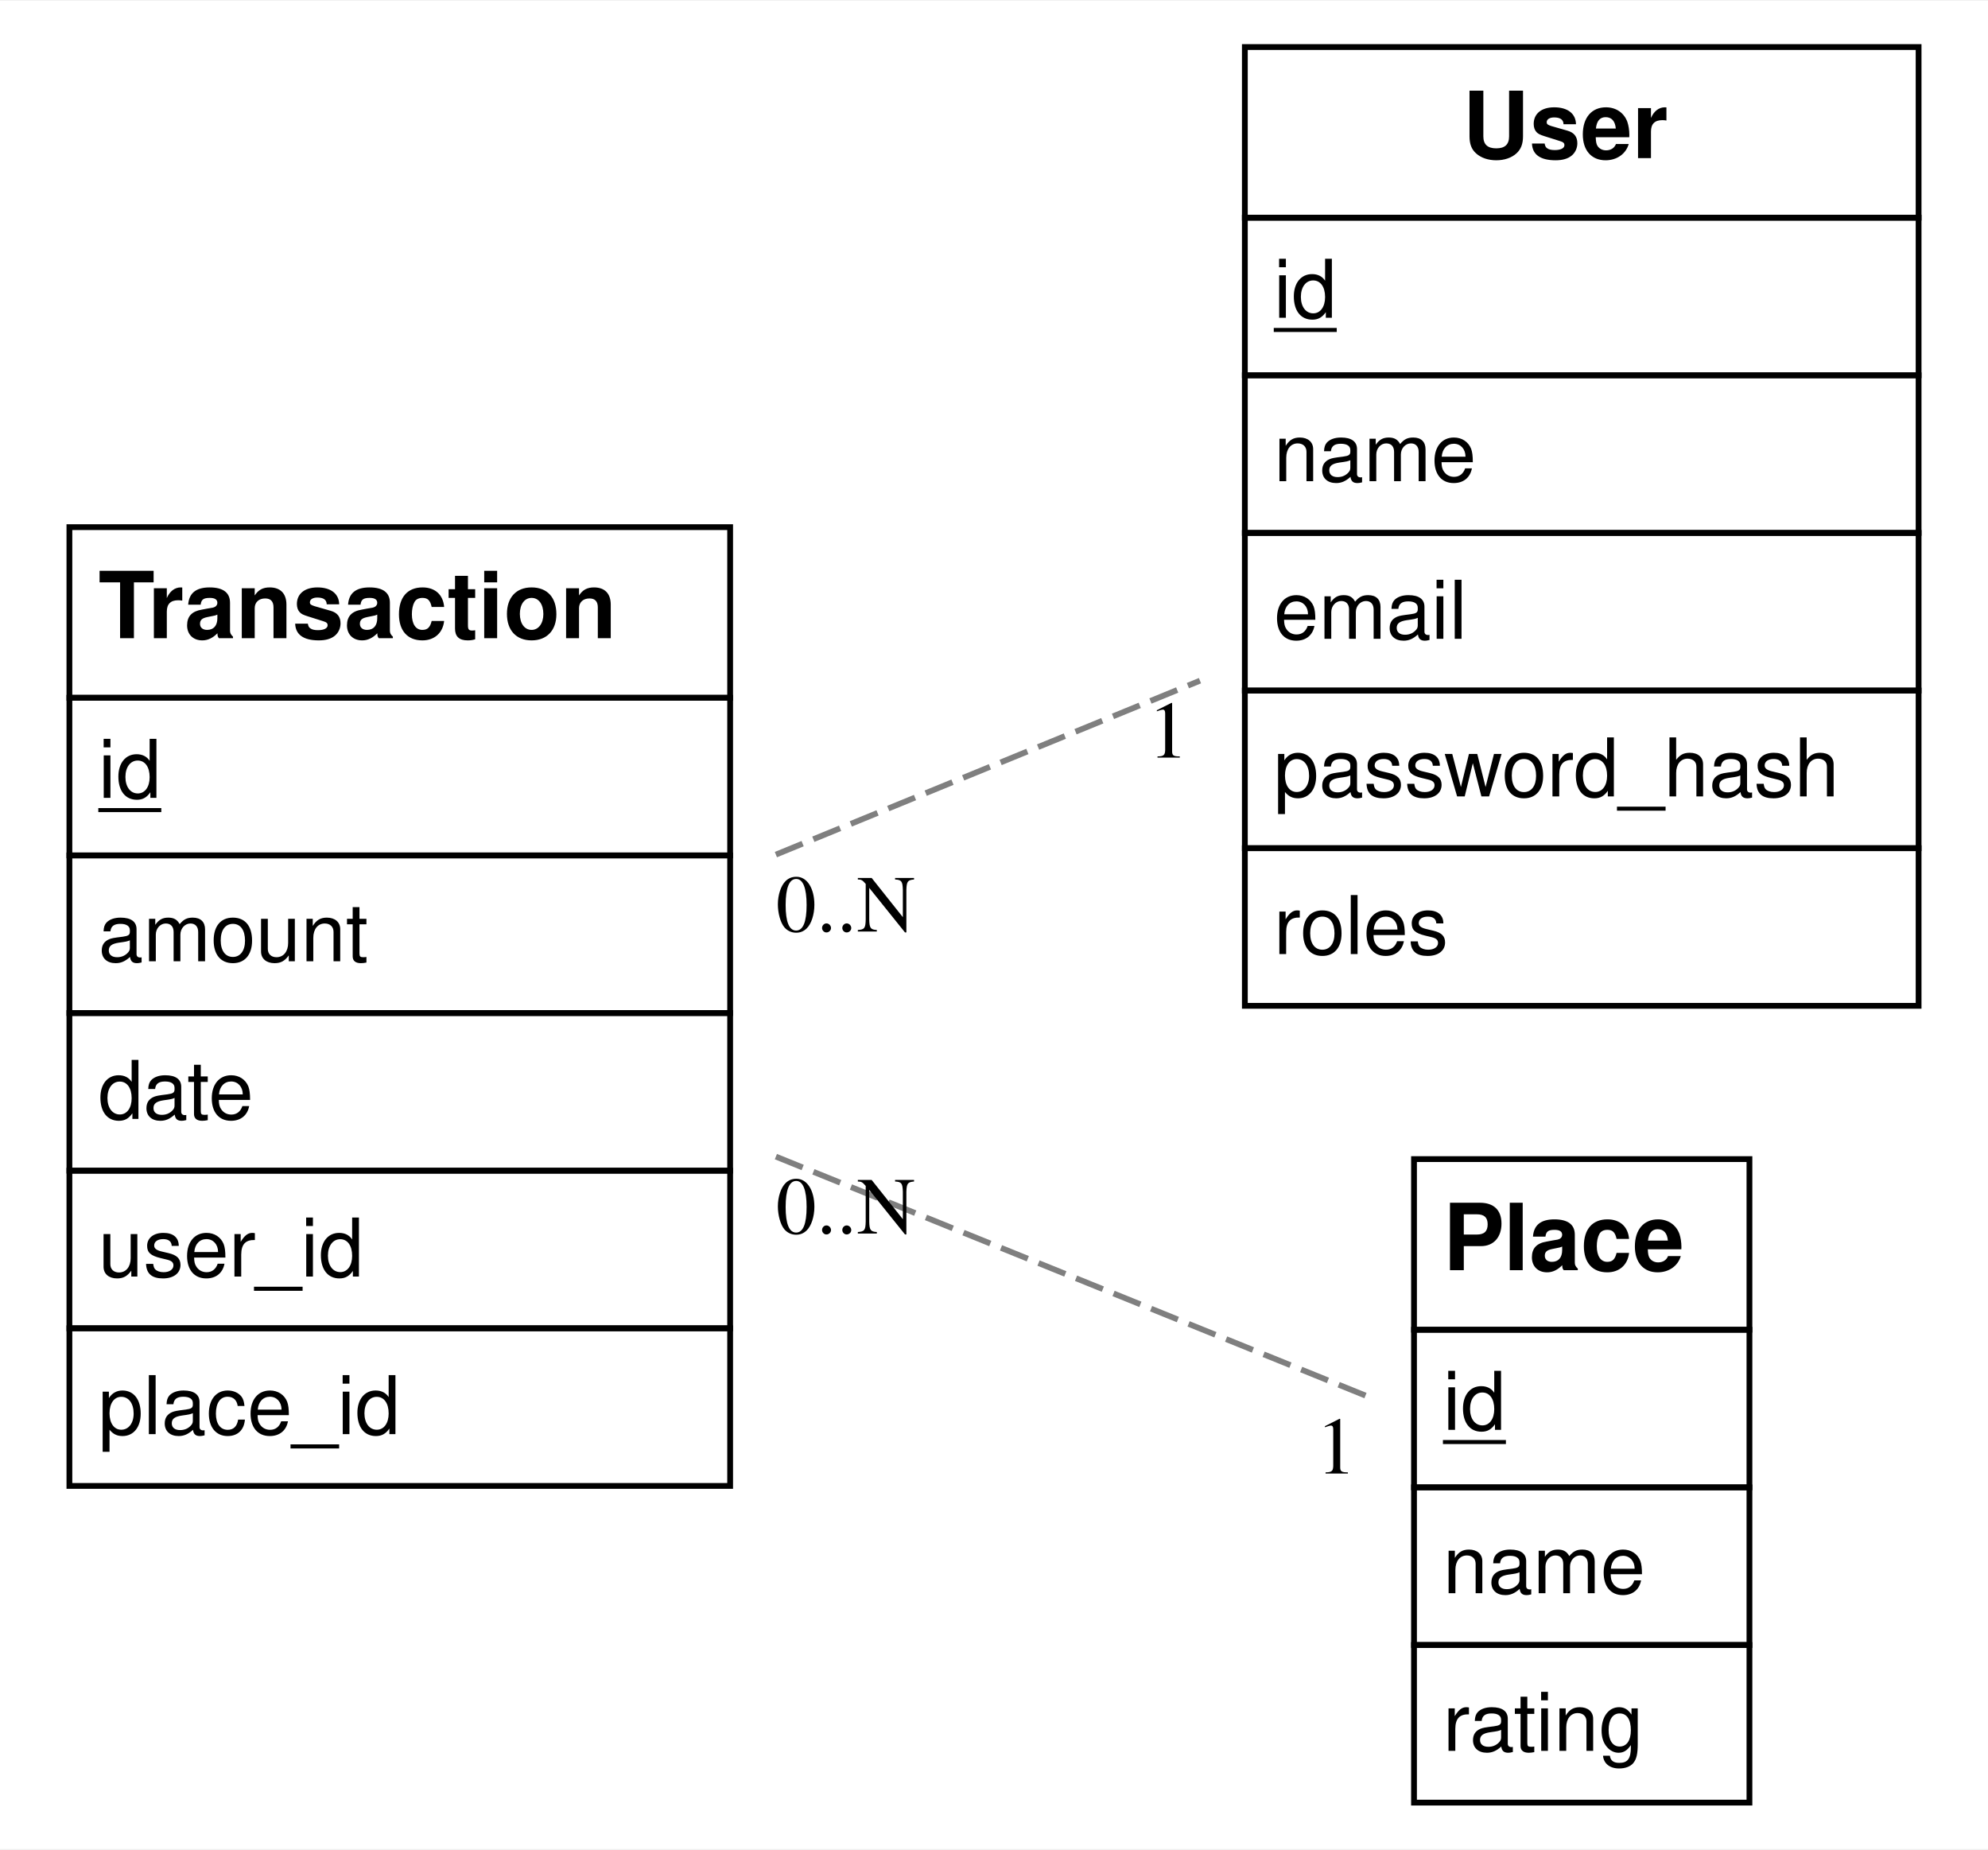
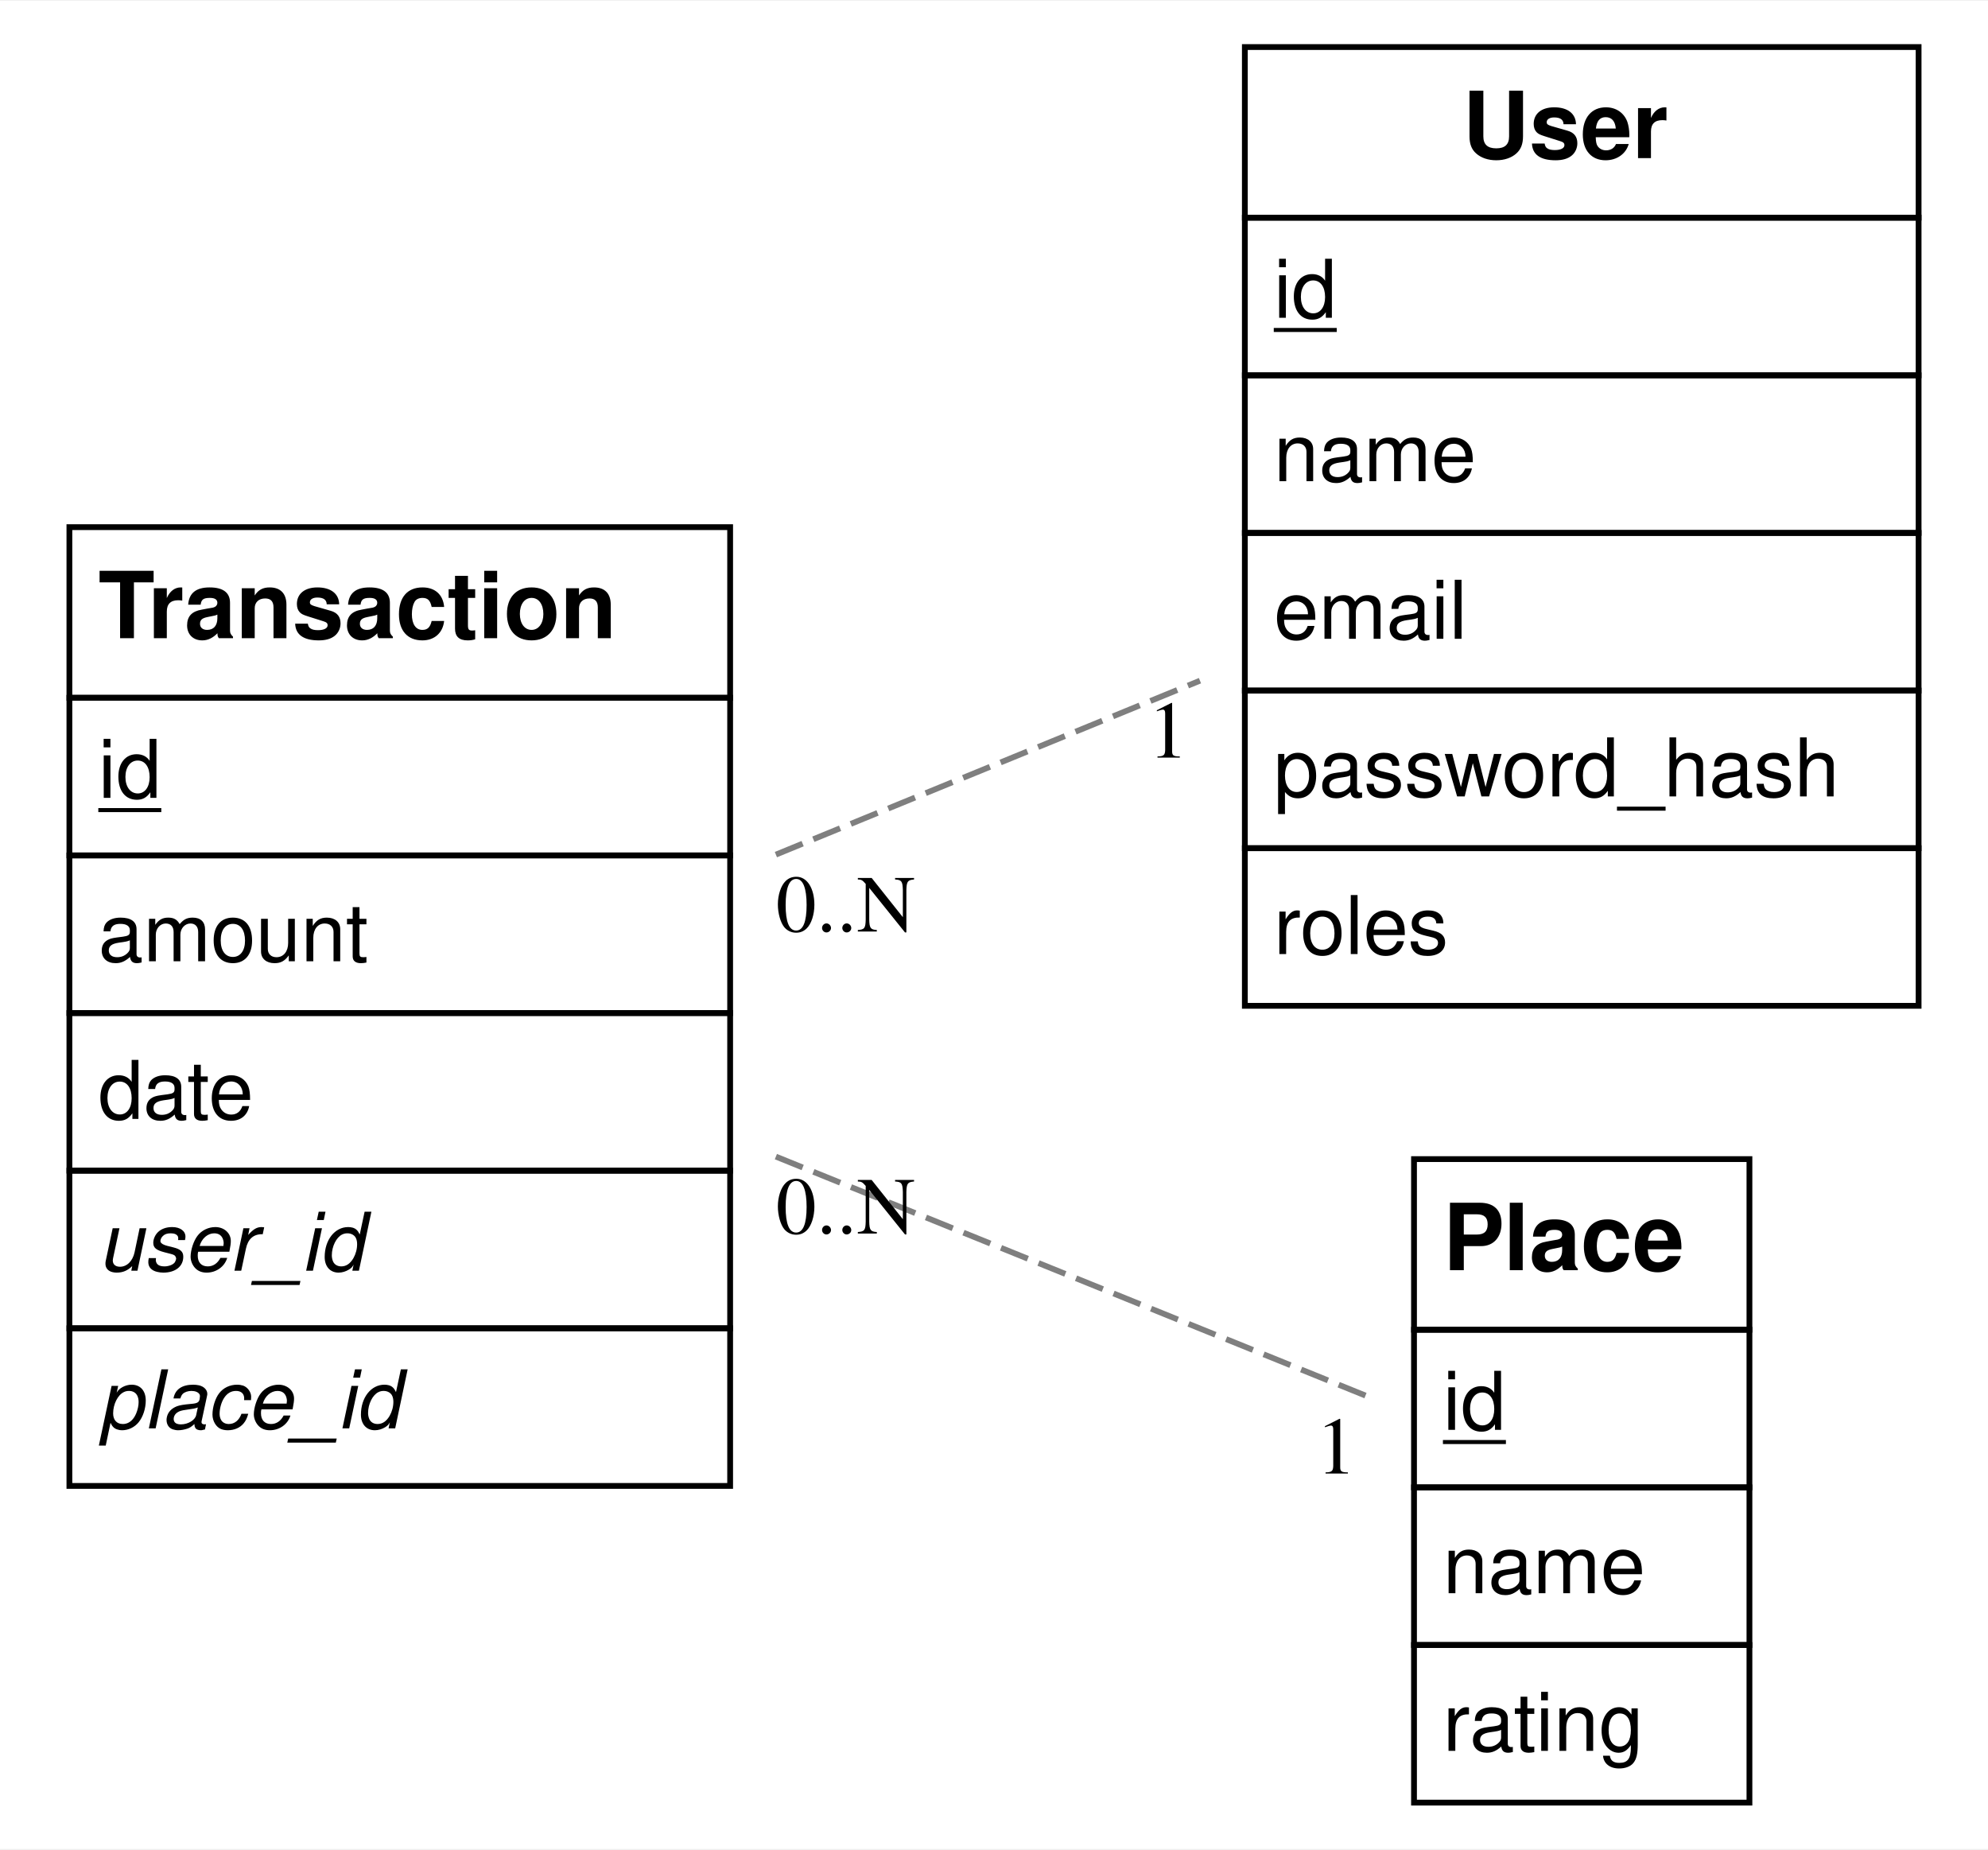
<svg xmlns="http://www.w3.org/2000/svg" width="344pt" height="320pt" viewBox="0.00 0.00 343.75 319.50">
  <g id="graph0" class="graph" transform="scale(1 1) rotate(0) translate(4 315.5)">
    <polygon fill="white" stroke="none" points="-4,4 -4,-315.5 339.75,-315.5 339.75,4 -4,4" />
    <g id="node1" class="node">
      <polygon fill="none" stroke="black" points="211.25,-278 211.25,-307.5 327.75,-307.5 327.75,-278 211.25,-278" />
      <text text-anchor="start" x="248.88" y="-288.3" font-family="Helvetica,sans-Serif" font-weight="bold" font-size="16.00">User</text>
      <polygon fill="none" stroke="black" points="211.25,-250.75 211.25,-278 327.75,-278 327.75,-250.75 211.25,-250.75" />
      <text text-anchor="start" x="216.25" y="-260.7" font-family="Helvetica,sans-Serif" text-decoration="underline" font-size="14.00">id</text>
      <polygon fill="none" stroke="black" points="211.25,-223.5 211.25,-250.75 327.75,-250.75 327.75,-223.5 211.25,-223.5" />
      <text text-anchor="start" x="216.25" y="-232.45" font-family="Helvetica,sans-Serif" font-size="14.00">name</text>
      <polygon fill="none" stroke="black" points="211.25,-196.25 211.25,-223.5 327.75,-223.5 327.75,-196.25 211.25,-196.25" />
      <text text-anchor="start" x="216.25" y="-205.2" font-family="Helvetica,sans-Serif" font-size="14.00">email</text>
      <polygon fill="none" stroke="black" points="211.25,-169 211.25,-196.25 327.75,-196.25 327.75,-169 211.25,-169" />
      <text text-anchor="start" x="216.25" y="-177.95" font-family="Helvetica,sans-Serif" font-size="14.00">password_hash</text>
      <polygon fill="none" stroke="black" points="211.25,-141.75 211.25,-169 327.75,-169 327.75,-141.75 211.25,-141.75" />
      <text text-anchor="start" x="216.25" y="-150.7" font-family="Helvetica,sans-Serif" font-size="14.00">roles</text>
    </g>
    <g id="node2" class="node">
+       <polygon fill="none" stroke="black" points="8,-195 8,-224.5 122.25,-224.5 122.25,-195 8,-195" />
+       <text text-anchor="start" x="13" y="-205.3" font-family="Helvetica,sans-Serif" font-weight="bold" font-size="16.00">Transaction</text>
+       <polygon fill="none" stroke="black" points="8,-167.75 8,-195 122.25,-195 122.25,-167.75 8,-167.75" />
+       <text text-anchor="start" x="13" y="-177.7" font-family="Helvetica,sans-Serif" text-decoration="underline" font-size="14.00">id</text>
+       <polygon fill="none" stroke="black" points="8,-140.5 8,-167.75 122.25,-167.75 122.25,-140.5 8,-140.5" />
+       <text text-anchor="start" x="13" y="-149.45" font-family="Helvetica,sans-Serif" font-size="14.00">amount</text>
+       <polygon fill="none" stroke="black" points="8,-113.25 8,-140.5 122.25,-140.5 122.25,-113.25 8,-113.25" />
+       <text text-anchor="start" x="13" y="-122.2" font-family="Helvetica,sans-Serif" font-size="14.00">date</text>
+       <polygon fill="none" stroke="black" points="8,-86 8,-113.25 122.25,-113.25 122.25,-86 8,-86" />
+       <text text-anchor="start" x="13" y="-95.95" font-family="Helvetica,sans-Serif" font-style="italic" font-size="14.00">user_id</text>
+       <polygon fill="none" stroke="black" points="8,-58.75 8,-86 122.25,-86 122.25,-58.75 8,-58.75" />
+       <text text-anchor="start" x="13" y="-68.7" font-family="Helvetica,sans-Serif" font-style="italic" font-size="14.00">place_id</text>
+     </g>
+     <g id="edge2" class="edge">
+       <path fill="none" stroke="#7f7f7f" stroke-dasharray="5,2" d="M130.16,-167.89C153.55,-177.48 180.02,-188.34 203.49,-197.96" />
+       <text text-anchor="start" x="194.49" y="-184.66" font-family="Times,serif" font-size="14.00">1</text>
+       <text text-anchor="start" x="130.16" y="-154.59" font-family="Times,serif" font-size="14.00">0..N</text>
+     </g>
+     <g id="node3" class="node">
      <polygon fill="none" stroke="black" points="240.5,-85.75 240.5,-115.25 298.5,-115.25 298.5,-85.75 240.5,-85.75" />
      <text text-anchor="start" x="245.5" y="-96.05" font-family="Helvetica,sans-Serif" font-weight="bold" font-size="16.00">Place</text>
      <polygon fill="none" stroke="black" points="240.5,-58.5 240.5,-85.75 298.5,-85.75 298.5,-58.5 240.5,-58.5" />
      <text text-anchor="start" x="245.5" y="-68.45" font-family="Helvetica,sans-Serif" text-decoration="underline" font-size="14.00">id</text>
      <polygon fill="none" stroke="black" points="240.5,-31.25 240.5,-58.5 298.5,-58.5 298.5,-31.25 240.5,-31.25" />
      <text text-anchor="start" x="245.5" y="-40.2" font-family="Helvetica,sans-Serif" font-size="14.00">name</text>
      <polygon fill="none" stroke="black" points="240.5,-4 240.5,-31.25 298.5,-31.25 298.5,-4 240.5,-4" />
      <text text-anchor="start" x="245.5" y="-12.95" font-family="Helvetica,sans-Serif" font-size="14.00">rating</text>
    </g>
-     <g id="node3" class="node">
-       <polygon fill="none" stroke="black" points="8,-195 8,-224.5 122.25,-224.5 122.25,-195 8,-195" />
-       <text text-anchor="start" x="13" y="-205.3" font-family="Helvetica,sans-Serif" font-weight="bold" font-size="16.00">Transaction</text>
-       <polygon fill="none" stroke="black" points="8,-167.75 8,-195 122.25,-195 122.25,-167.75 8,-167.75" />
-       <text text-anchor="start" x="13" y="-177.7" font-family="Helvetica,sans-Serif" text-decoration="underline" font-size="14.00">id</text>
-       <polygon fill="none" stroke="black" points="8,-140.5 8,-167.75 122.25,-167.75 122.25,-140.5 8,-140.5" />
-       <text text-anchor="start" x="13" y="-149.45" font-family="Helvetica,sans-Serif" font-size="14.00">amount</text>
-       <polygon fill="none" stroke="black" points="8,-113.25 8,-140.5 122.25,-140.5 122.25,-113.25 8,-113.25" />
-       <text text-anchor="start" x="13" y="-122.2" font-family="Helvetica,sans-Serif" font-size="14.00">date</text>
-       <polygon fill="none" stroke="black" points="8,-86 8,-113.25 122.25,-113.25 122.25,-86 8,-86" />
-       <text text-anchor="start" x="13" y="-94.95" font-family="Helvetica,sans-Serif" font-size="14.00">user_id</text>
-       <polygon fill="none" stroke="black" points="8,-58.75 8,-86 122.25,-86 122.25,-58.75 8,-58.75" />
-       <text text-anchor="start" x="13" y="-67.7" font-family="Helvetica,sans-Serif" font-size="14.00">place_id</text>
-     </g>
-     <g id="edge2" class="edge">
-       <path fill="none" stroke="#7f7f7f" stroke-dasharray="5,2" d="M130.16,-167.89C153.55,-177.48 180.02,-188.34 203.49,-197.96" />
-       <text text-anchor="start" x="194.49" y="-184.66" font-family="Times,serif" font-size="14.00">1</text>
-       <text text-anchor="start" x="130.16" y="-154.59" font-family="Times,serif" font-size="14.00">0..N</text>
-     </g>
    <g id="edge1" class="edge">
      <path fill="none" stroke="#7f7f7f" stroke-dasharray="5,2" d="M130.16,-115.68C163.97,-101.98 204.21,-85.67 232.55,-74.19" />
      <text text-anchor="start" x="223.55" y="-60.89" font-family="Times,serif" font-size="14.00">1</text>
      <text text-anchor="start" x="130.16" y="-102.38" font-family="Times,serif" font-size="14.00">0..N</text>
    </g>
  </g>
</svg>
